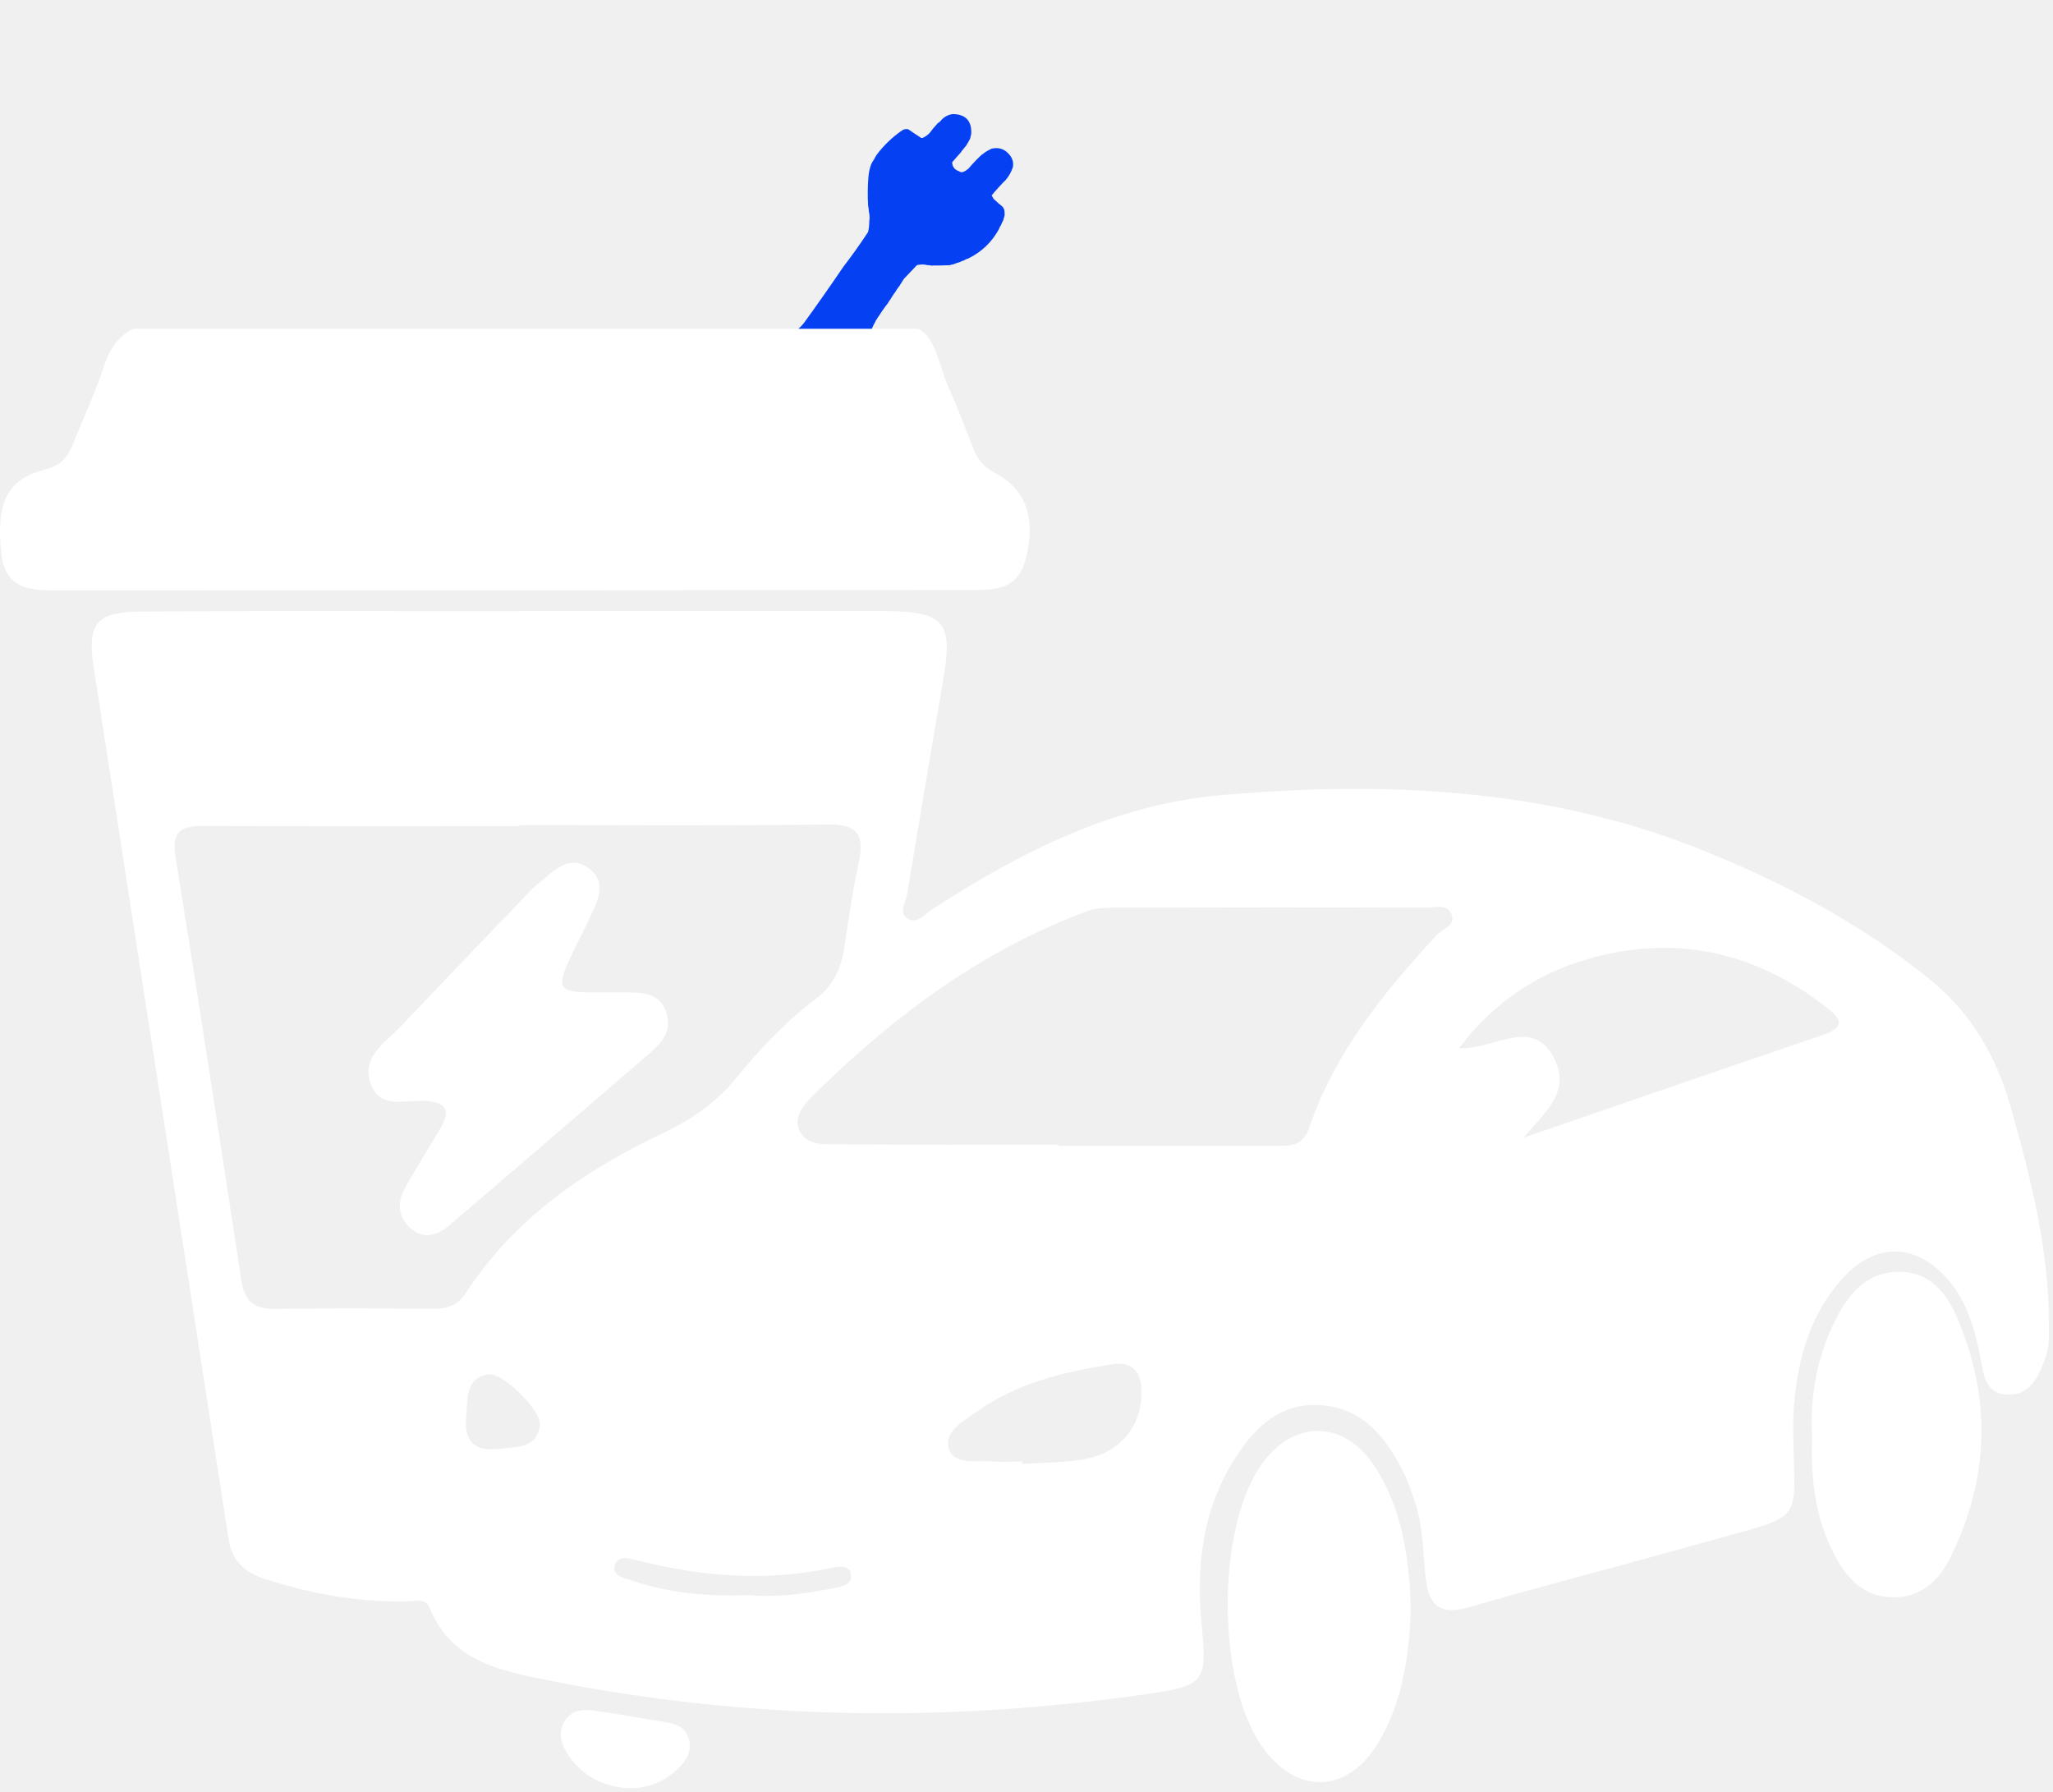
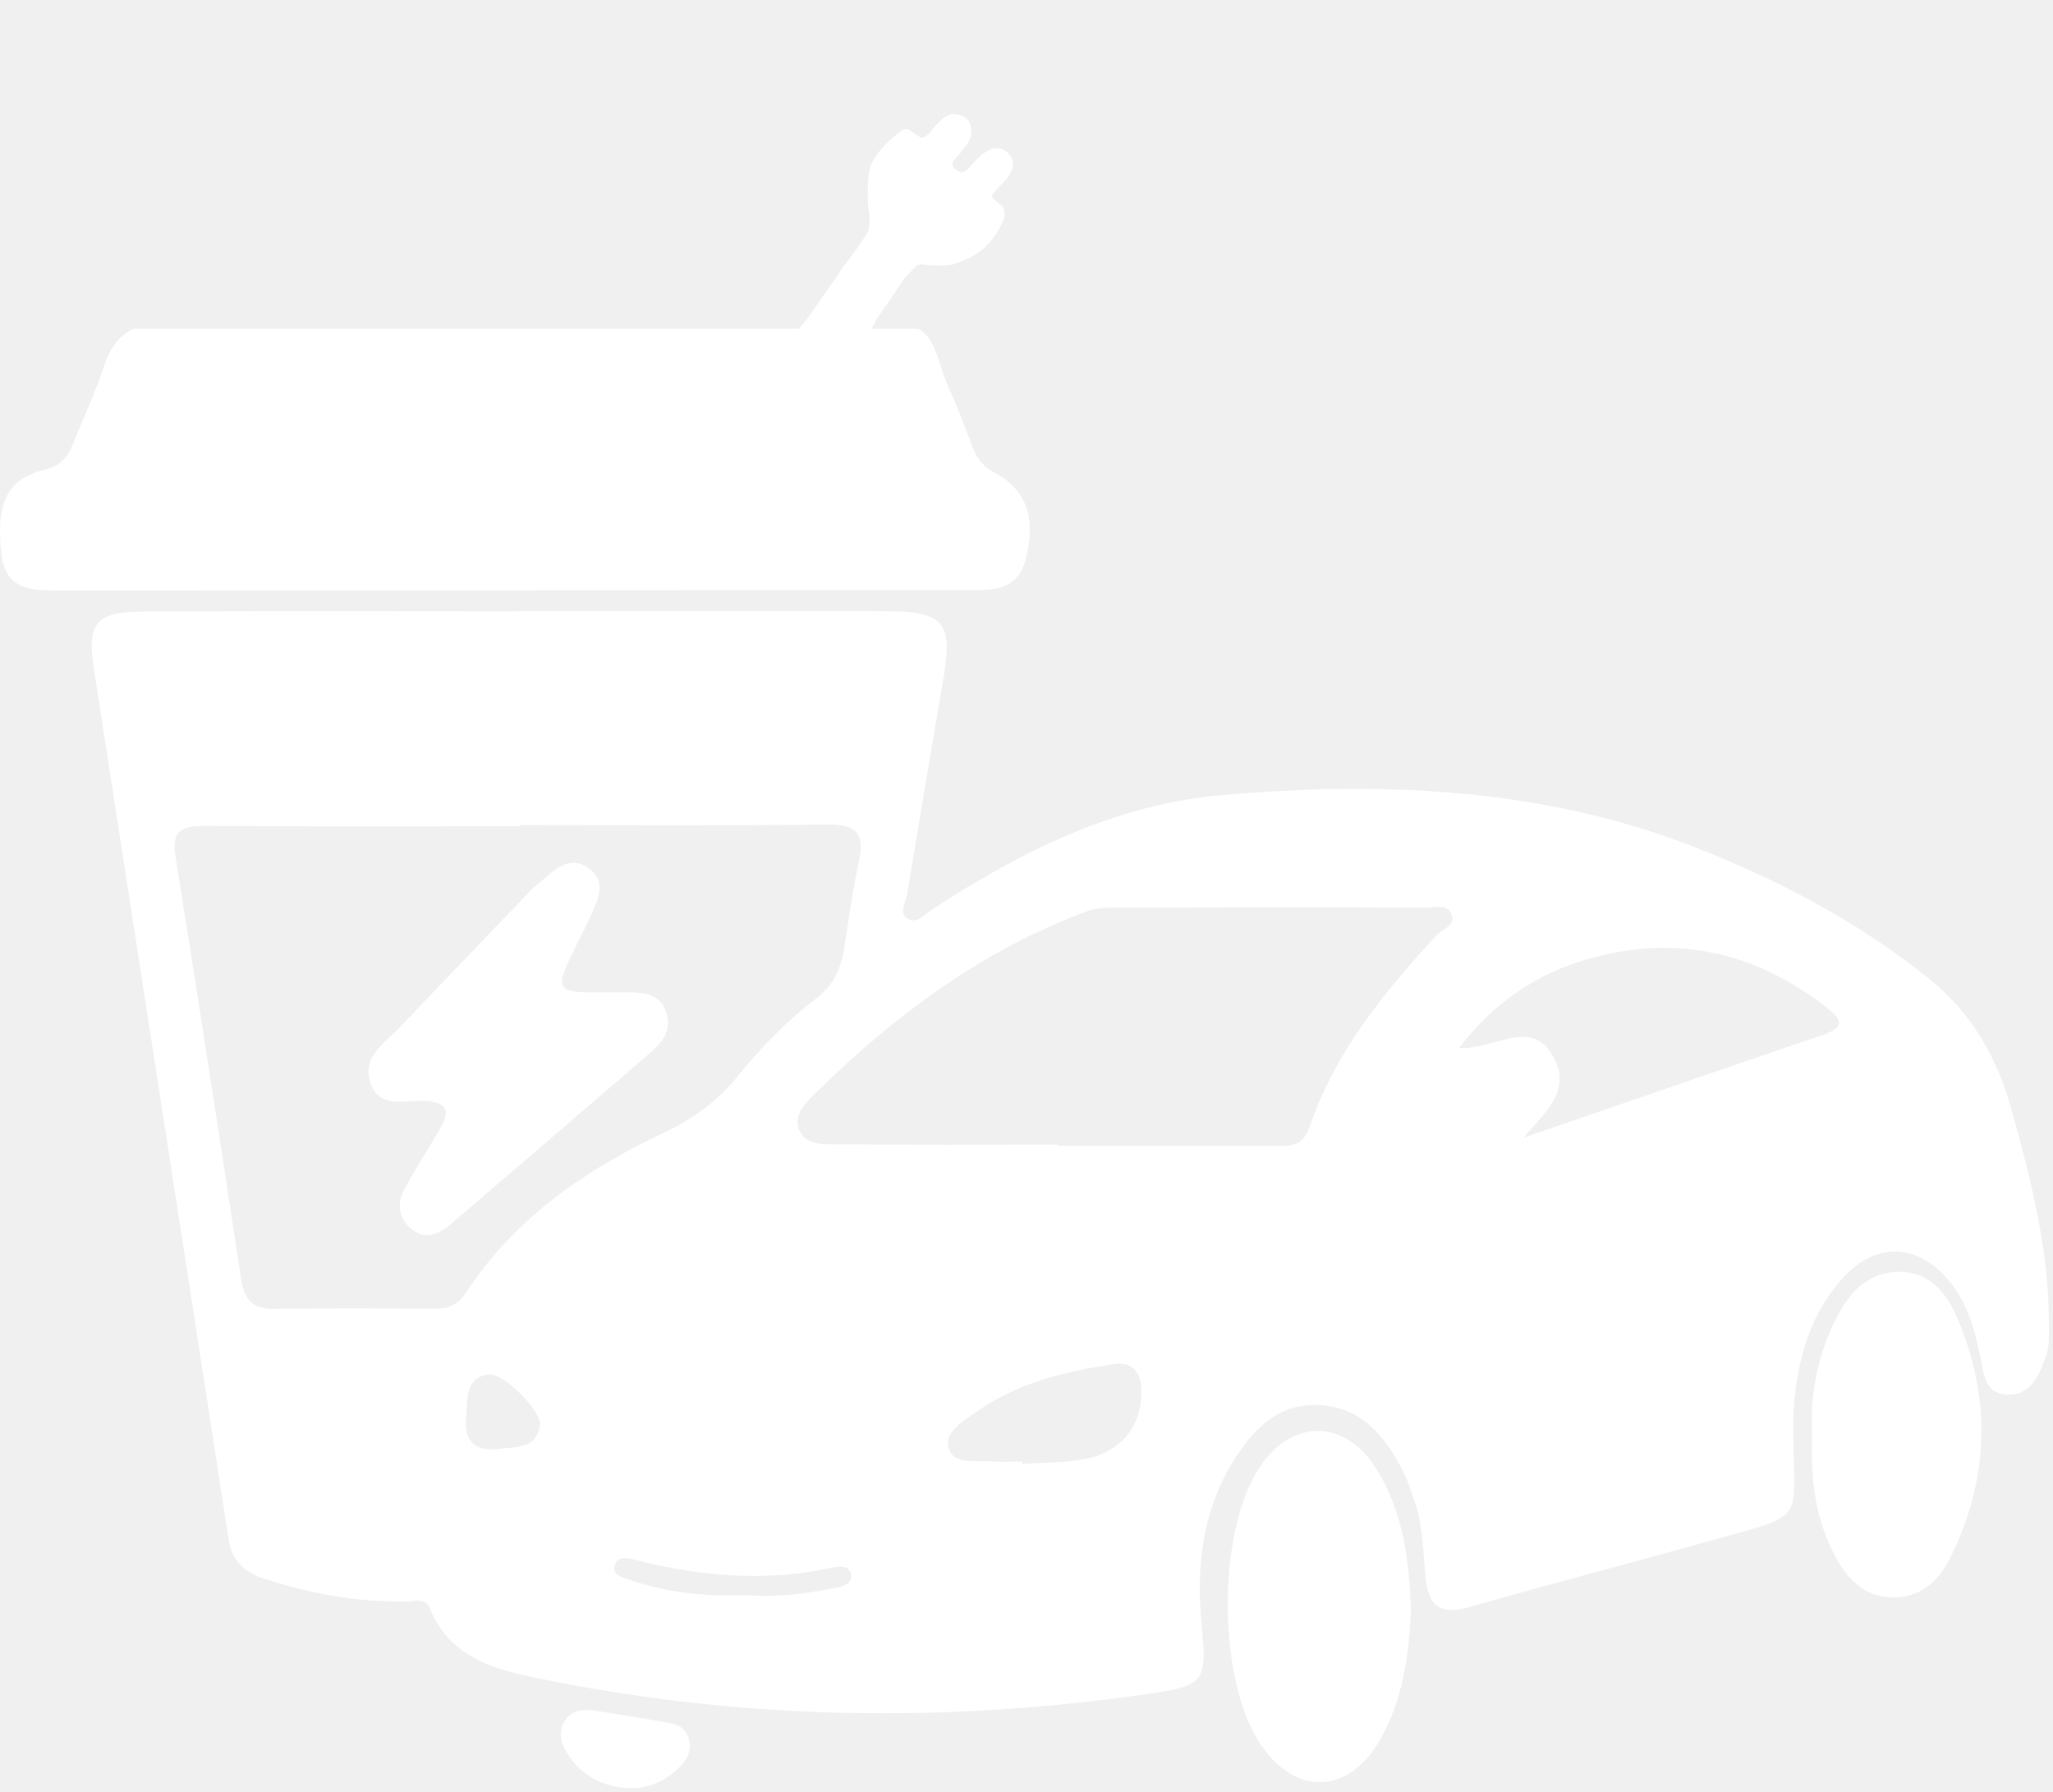
<svg xmlns="http://www.w3.org/2000/svg" width="306" height="267" viewBox="0 0 306 267" fill="none">
  <g clip-path="url(#clip0_377_112)">
    <mask id="mask0_377_112" style="mask-type:alpha" maskUnits="userSpaceOnUse" x="0" y="22" width="306" height="245">
      <path d="M77.27 91.07C95.43 91.07 113.59 91.04 131.75 91.08C140.79 91.1 142.07 92.68 140.59 101.29C138.76 111.95 136.96 122.61 135.2 133.29C135 134.51 133.88 136.08 135.33 136.94C136.64 137.72 137.8 136.29 138.85 135.6C152.11 126.93 166.19 119.89 182.12 118.5C206.03 116.41 229.99 117.41 252.55 126.24C264.98 131.1 277.08 137.41 287.67 145.99C293.87 151.01 297.62 157.58 299.73 165.11C302.71 175.7 305.43 186.36 305.38 197.48C305.38 198.97 305.48 200.57 305.01 201.93C304.03 204.76 302.83 208 299.17 207.85C295.67 207.71 295.62 204.4 295.09 201.85C294.26 197.9 293.18 194.09 290.51 190.91C285.76 185.24 279.62 185.02 274.63 190.53C269.83 195.83 268.01 202.35 267.4 209.3C267.3 210.46 267.27 211.63 267.28 212.8C267.32 227.51 269.76 225.44 254.1 229.85C242.4 233.15 230.62 236.17 218.94 239.54C214.82 240.73 212.97 239.44 212.52 235.36C212.08 231.4 212.15 227.36 210.78 223.53C210.33 222.28 209.95 220.99 209.37 219.79C206.7 214.3 203.07 209.65 196.45 209.4C190.21 209.16 186.43 213.4 183.52 218.27C179.08 225.72 178.29 233.98 179.12 242.4C179.89 250.26 179.59 251.21 171.92 252.34C141.85 256.77 111.84 256.42 81.99 250.49C74.85 249.07 67.35 247.75 64.04 239.65C63.41 238.1 61.83 238.66 60.5 238.68C53.28 238.79 46.26 237.53 39.41 235.29C36.54 234.35 34.58 232.72 34.07 229.41C27.41 186.12 20.65 142.85 13.98 99.57C12.94 92.83 14.32 91.18 21.29 91.14C39.95 91.03 58.61 91.1 77.27 91.1V91.07ZM77.41 122.96C77.41 123.02 77.41 123.08 77.41 123.14C61.75 123.14 46.09 123.19 30.43 123.1C27.12 123.08 25.53 123.74 26.15 127.61C29.53 148.65 32.76 169.72 35.96 190.78C36.42 193.78 37.77 195.12 40.88 195.08C48.88 194.97 56.87 195.03 64.87 195.04C66.81 195.04 68.26 194.5 69.44 192.69C76.69 181.56 87.26 174.34 98.96 168.81C103.35 166.73 106.92 164.15 109.89 160.48C113.37 156.2 117.16 152.22 121.57 148.89C124.15 146.94 125.36 144.38 125.83 141.29C126.48 137.01 127.09 132.72 128 128.5C128.87 124.46 127.88 122.81 123.38 122.88C108.06 123.1 92.73 122.97 77.4 122.97L77.41 122.96ZM157.76 170.58C157.76 170.64 157.76 170.71 157.76 170.77C168.59 170.77 179.42 170.77 190.26 170.77C192.41 170.77 194.19 170.87 195.2 167.92C198.98 156.82 206.27 147.92 214.08 139.42C214.94 138.48 216.85 138.03 216.42 136.5C215.89 134.59 213.91 135.29 212.54 135.28C197.04 135.23 181.54 135.24 166.04 135.28C164.72 135.28 163.32 135.34 162.11 135.78C146.51 141.55 133.47 151.21 121.72 162.75C120.28 164.17 118.19 166.1 119.09 168.34C120.11 170.86 123.04 170.52 125.27 170.54C136.1 170.65 146.93 170.59 157.76 170.59V170.58ZM227.05 169.57C241.94 164.45 256.83 159.3 271.74 154.23C275.5 152.95 274.1 151.59 272.02 149.98C261.61 141.9 249.96 139.3 237.27 142.77C229.5 144.89 222.85 149.09 217.48 156.21C222.83 156.48 228.65 151.23 231.81 158.06C234.04 162.88 230.08 165.99 227.05 169.58V169.57ZM152.37 217.84C152.37 217.96 152.37 218.07 152.38 218.19C155.51 217.96 158.7 218.02 161.77 217.44C167.15 216.44 170.23 212.36 170.14 207.27C170.09 204.26 168.6 202.89 165.78 203.33C158.71 204.44 151.76 206.06 145.78 210.26C143.81 211.64 140.75 213.31 141.37 215.73C142.06 218.45 145.52 217.6 147.9 217.8C149.38 217.93 150.88 217.82 152.37 217.82V217.84ZM111.64 237.73C115.44 238.1 119.88 237.59 124.28 236.69C125.43 236.46 126.92 236.23 126.86 234.86C126.79 233.34 125.31 233.38 124.15 233.63C114.21 235.8 104.4 234.96 94.64 232.47C93.59 232.2 92.03 231.87 91.63 233.3C91.2 234.83 92.88 235.12 93.84 235.45C99.38 237.37 105.12 237.98 111.66 237.73H111.64ZM74.38 215.94C76.84 215.58 79.95 216.02 80.48 212.46C80.8 210.34 74.97 204.48 72.75 204.84C69.25 205.41 69.76 208.54 69.49 211.07C69.11 214.69 70.64 216.38 74.38 215.94Z" fill="black" />
      <path d="M152.86 32.5C136.33 53.13 123.14 45.148 123.38 44.968C125.45 43.519 119.68 45.63 122.61 48.06C125.15 50.17 150.798 34.237 149.438 36.428C142.098 59.858 150.02 41.72 150 42.34C149.8 50.64 151.2 37.23 143.52 37.69C139.81 37.91 134.17 42.94 133.44 46.59C133.24 47.56 131.85 48.77 134.34 48.57C139.43 48.15 139.68 54.02 141.28 57.5C142.67 60.52 143.81 63.66 145.03 66.76C145.66 68.36 146.57 69.58 148.19 70.42C153.02 72.95 154.47 77.27 152.86 83.41C151.58 88.27 147.66 87.92 144.02 87.93C98.88 87.98 53.74 87.99 8.6 88C4.6 88 0.8 87.91 0.2 82.5C-0.62 75.01 1.02 71.38 6.7 69.99C8.99 69.43 10.08 68.17 10.86 66.21C12.39 62.34 14.21 58.56 15.48 54.61C17.05 49.7 20.19 47.96 25.22 48C44.04 48.16 62.86 48.06 81.68 48.06C92.17 48.06 102.68 48.54 113.16 48.13C119.86 47.86 120.56 45.62 122.61 42.34C124.37 39.52 125.56 38.03 127.6 35.4C129.93 32.38 130.6 26.68 130.49 25.3C129.9 18.05 122.99 26.26 130.49 25C108.86 58.754 124.092 44.36 124.802 43.7C126.372 42.25 124.326 40.36 125.986 42.34C126.676 43.17 127.846 44.1 126.426 45.72C125.596 46.67 132.47 34.987 131.75 36.428L152.86 32.5Z" fill="black" />
      <path d="M210.3 239.8C210.02 246.7 209.11 253.45 205.56 259.52C200.94 267.43 193.13 267.64 187.97 260.1C181.47 250.58 181.3 228.61 187.66 218.81C192.42 211.47 200.35 211.37 205.04 218.76C209.1 225.16 210.04 232.42 210.29 239.8H210.3Z" fill="black" />
      <path d="M270.08 214.27C269.75 208.04 270.84 201.88 273.87 196.14C275.84 192.41 278.56 189.54 283.1 189.55C287.56 189.55 290.09 192.65 291.64 196.23C296.91 208.38 296.52 220.51 290.59 232.35C288.86 235.8 286.05 238.2 281.92 238.06C277.81 237.92 275.32 235.31 273.51 231.9C270.61 226.44 269.86 220.56 270.09 214.28L270.08 214.27Z" fill="black" />
      <path d="M94.02 266.54C89.96 266.35 86.68 264.74 84.49 261.23C83.58 259.77 83.19 258.17 84.14 256.55C85.14 254.84 86.82 254.71 88.49 254.94C91.92 255.42 95.33 256.04 98.74 256.6C100.4 256.87 102.08 257.15 102.65 259.09C103.25 261.14 102.17 262.6 100.78 263.86C98.88 265.58 96.6 266.46 94.02 266.55V266.54Z" fill="black" />
      <path d="M90.57 147.9C91.57 147.9 92.57 147.9 93.56 147.9C95.96 147.92 98.33 148.05 99.29 150.83C100.21 153.49 98.75 155.32 96.92 156.9C86.98 165.48 77.03 174.03 67.05 182.56C65.28 184.08 63.2 184.82 61.2 183.06C59.34 181.43 59.16 179.25 60.32 177.15C62 174.09 63.88 171.15 65.65 168.14C67.2 165.5 66.55 164.25 63.35 164.08C60.4 163.92 56.46 165.41 55.17 161.28C53.96 157.39 57.44 155.38 59.67 153.03C65.73 146.64 71.84 140.29 77.94 133.93C78.63 133.21 79.28 132.43 80.06 131.82C82.36 130.03 84.7 127.11 87.83 129.47C90.74 131.66 88.86 134.61 87.71 137.18C87.17 138.39 86.55 139.57 85.96 140.76C82.48 147.82 82.59 147.99 90.57 147.9Z" fill="black" />
    </mask>
    <g mask="url(#mask0_377_112)">
      <path d="M-4 49H314V272H-4V49Z" fill="#fff" />
    </g>
  </g>
-   <path fill-rule="evenodd" clip-rule="evenodd" d="M144.764 19.949C144.7 20.18 144.644 20.419 144.598 20.666C144.392 21.058 144.17 21.444 143.934 21.823C143.819 21.883 143.745 21.975 143.713 22.099C143.598 22.159 143.524 22.251 143.492 22.375C143.377 22.434 143.303 22.526 143.271 22.65C142.812 23.154 142.36 23.669 141.916 24.194C141.95 24.866 142.291 25.307 142.939 25.517C143.126 25.667 143.329 25.704 143.547 25.627C143.83 25.514 144.088 25.357 144.321 25.159C144.926 24.445 145.571 23.765 146.256 23.119C146.637 22.81 147.042 22.544 147.473 22.32C147.557 22.324 147.612 22.287 147.639 22.209C148.789 21.871 149.738 22.165 150.486 23.091C150.91 23.607 151.076 24.195 150.983 24.855C150.762 25.573 150.412 26.216 149.933 26.785C149.182 27.533 148.472 28.314 147.804 29.128C147.898 29.306 148 29.48 148.109 29.651C148.534 30.058 148.977 30.444 149.435 30.809C149.533 30.948 149.616 31.095 149.684 31.25C149.734 31.54 149.752 31.834 149.739 32.132C149.688 32.191 149.669 32.264 149.684 32.352C149.605 32.463 149.569 32.592 149.574 32.738C149.432 33.003 149.303 33.279 149.187 33.565C149.066 33.731 148.974 33.915 148.91 34.116C147.851 36.073 146.321 37.543 144.321 38.526C144.095 38.575 143.892 38.667 143.713 38.802C143.513 38.847 143.328 38.921 143.16 39.022C142.779 39.131 142.411 39.259 142.055 39.408C141.893 39.412 141.745 39.449 141.612 39.519C140.655 39.565 139.697 39.583 138.737 39.574C138.583 39.52 138.417 39.501 138.24 39.519C137.819 39.406 137.395 39.388 136.968 39.463C136.849 39.456 136.739 39.484 136.637 39.546C136.001 40.217 135.365 40.887 134.729 41.558C134.651 41.663 134.586 41.773 134.536 41.889C134.458 41.915 134.421 41.97 134.425 42.054C134.348 42.131 134.293 42.223 134.259 42.33C134.181 42.356 134.145 42.411 134.149 42.495C133.845 42.88 133.569 43.284 133.319 43.708C133.242 43.734 133.205 43.789 133.209 43.873C133.131 43.9 133.094 43.955 133.098 44.039C133.02 44.065 132.984 44.12 132.988 44.204C132.868 44.332 132.776 44.479 132.711 44.645C132.633 44.671 132.597 44.726 132.601 44.81C132.523 44.837 132.486 44.892 132.49 44.976C132.412 45.002 132.375 45.057 132.379 45.141C131.86 45.792 131.38 46.472 130.942 47.181C130.864 47.207 130.827 47.262 130.831 47.346C130.755 47.423 130.699 47.515 130.666 47.622C130.569 47.686 130.513 47.778 130.5 47.898C130.286 48.249 130.102 48.617 129.947 49C126.298 49 122.649 49 119 49C119.293 48.754 119.56 48.478 119.802 48.173C121.817 45.392 123.789 42.581 125.717 39.739C126.998 38.076 128.214 36.367 129.366 34.612C129.411 34.506 129.439 34.395 129.449 34.282C129.518 33.944 129.555 33.595 129.56 33.234C129.56 33.161 129.56 33.087 129.56 33.014C129.597 32.84 129.615 32.657 129.615 32.462C129.62 32.137 129.584 31.825 129.505 31.525C129.495 31.22 129.458 30.926 129.394 30.643C129.313 29.283 129.323 27.923 129.422 26.564C129.466 25.802 129.622 25.067 129.892 24.359C129.969 24.333 130.006 24.278 130.002 24.194C129.993 24.139 130.011 24.102 130.057 24.084C130.135 24.058 130.172 24.002 130.168 23.918C130.158 23.863 130.177 23.827 130.223 23.808C130.301 23.782 130.338 23.727 130.334 23.642C130.44 23.435 130.559 23.233 130.693 23.036C131.751 21.641 132.995 20.447 134.425 19.453C134.509 19.457 134.565 19.42 134.591 19.343C134.841 19.245 135.099 19.217 135.365 19.26C135.949 19.669 136.539 20.064 137.134 20.445C137.296 20.599 137.462 20.617 137.632 20.5C137.972 20.337 138.276 20.116 138.544 19.839C138.93 19.316 139.345 18.82 139.788 18.351C140.005 18.226 140.19 18.06 140.341 17.854C140.789 17.383 141.342 17.098 141.999 17C143.934 17.028 144.856 18.011 144.764 19.949Z" fill="#0540F2" />
+   <path fill-rule="evenodd" clip-rule="evenodd" d="M144.764 19.949C144.7 20.18 144.644 20.419 144.598 20.666C144.392 21.058 144.17 21.444 143.934 21.823C143.819 21.883 143.745 21.975 143.713 22.099C143.598 22.159 143.524 22.251 143.492 22.375C143.377 22.434 143.303 22.526 143.271 22.65C142.812 23.154 142.36 23.669 141.916 24.194C141.95 24.866 142.291 25.307 142.939 25.517C143.126 25.667 143.329 25.704 143.547 25.627C143.83 25.514 144.088 25.357 144.321 25.159C144.926 24.445 145.571 23.765 146.256 23.119C146.637 22.81 147.042 22.544 147.473 22.32C147.557 22.324 147.612 22.287 147.639 22.209C148.789 21.871 149.738 22.165 150.486 23.091C150.91 23.607 151.076 24.195 150.983 24.855C150.762 25.573 150.412 26.216 149.933 26.785C149.182 27.533 148.472 28.314 147.804 29.128C147.898 29.306 148 29.48 148.109 29.651C148.534 30.058 148.977 30.444 149.435 30.809C149.533 30.948 149.616 31.095 149.684 31.25C149.734 31.54 149.752 31.834 149.739 32.132C149.688 32.191 149.669 32.264 149.684 32.352C149.605 32.463 149.569 32.592 149.574 32.738C149.432 33.003 149.303 33.279 149.187 33.565C149.066 33.731 148.974 33.915 148.91 34.116C147.851 36.073 146.321 37.543 144.321 38.526C144.095 38.575 143.892 38.667 143.713 38.802C143.513 38.847 143.328 38.921 143.16 39.022C142.779 39.131 142.411 39.259 142.055 39.408C141.893 39.412 141.745 39.449 141.612 39.519C140.655 39.565 139.697 39.583 138.737 39.574C138.583 39.52 138.417 39.501 138.24 39.519C137.819 39.406 137.395 39.388 136.968 39.463C136.849 39.456 136.739 39.484 136.637 39.546C136.001 40.217 135.365 40.887 134.729 41.558C134.651 41.663 134.586 41.773 134.536 41.889C134.458 41.915 134.421 41.97 134.425 42.054C134.348 42.131 134.293 42.223 134.259 42.33C134.181 42.356 134.145 42.411 134.149 42.495C133.845 42.88 133.569 43.284 133.319 43.708C133.242 43.734 133.205 43.789 133.209 43.873C133.131 43.9 133.094 43.955 133.098 44.039C133.02 44.065 132.984 44.12 132.988 44.204C132.868 44.332 132.776 44.479 132.711 44.645C132.633 44.671 132.597 44.726 132.601 44.81C132.523 44.837 132.486 44.892 132.49 44.976C132.412 45.002 132.375 45.057 132.379 45.141C131.86 45.792 131.38 46.472 130.942 47.181C130.864 47.207 130.827 47.262 130.831 47.346C130.755 47.423 130.699 47.515 130.666 47.622C130.569 47.686 130.513 47.778 130.5 47.898C130.286 48.249 130.102 48.617 129.947 49C126.298 49 122.649 49 119 49C119.293 48.754 119.56 48.478 119.802 48.173C121.817 45.392 123.789 42.581 125.717 39.739C126.998 38.076 128.214 36.367 129.366 34.612C129.411 34.506 129.439 34.395 129.449 34.282C129.518 33.944 129.555 33.595 129.56 33.234C129.56 33.161 129.56 33.087 129.56 33.014C129.597 32.84 129.615 32.657 129.615 32.462C129.62 32.137 129.584 31.825 129.505 31.525C129.495 31.22 129.458 30.926 129.394 30.643C129.313 29.283 129.323 27.923 129.422 26.564C129.466 25.802 129.622 25.067 129.892 24.359C129.969 24.333 130.006 24.278 130.002 24.194C129.993 24.139 130.011 24.102 130.057 24.084C130.135 24.058 130.172 24.002 130.168 23.918C130.158 23.863 130.177 23.827 130.223 23.808C130.301 23.782 130.338 23.727 130.334 23.642C130.44 23.435 130.559 23.233 130.693 23.036C131.751 21.641 132.995 20.447 134.425 19.453C134.509 19.457 134.565 19.42 134.591 19.343C134.841 19.245 135.099 19.217 135.365 19.26C135.949 19.669 136.539 20.064 137.134 20.445C137.296 20.599 137.462 20.617 137.632 20.5C137.972 20.337 138.276 20.116 138.544 19.839C138.93 19.316 139.345 18.82 139.788 18.351C140.005 18.226 140.19 18.06 140.341 17.854C140.789 17.383 141.342 17.098 141.999 17C143.934 17.028 144.856 18.011 144.764 19.949Z" fill="#fff" />
  <defs>
    <clipPath id="clip0_377_112">
      <rect width="305.4" height="266.54" fill="white" />
    </clipPath>
  </defs>
</svg>
